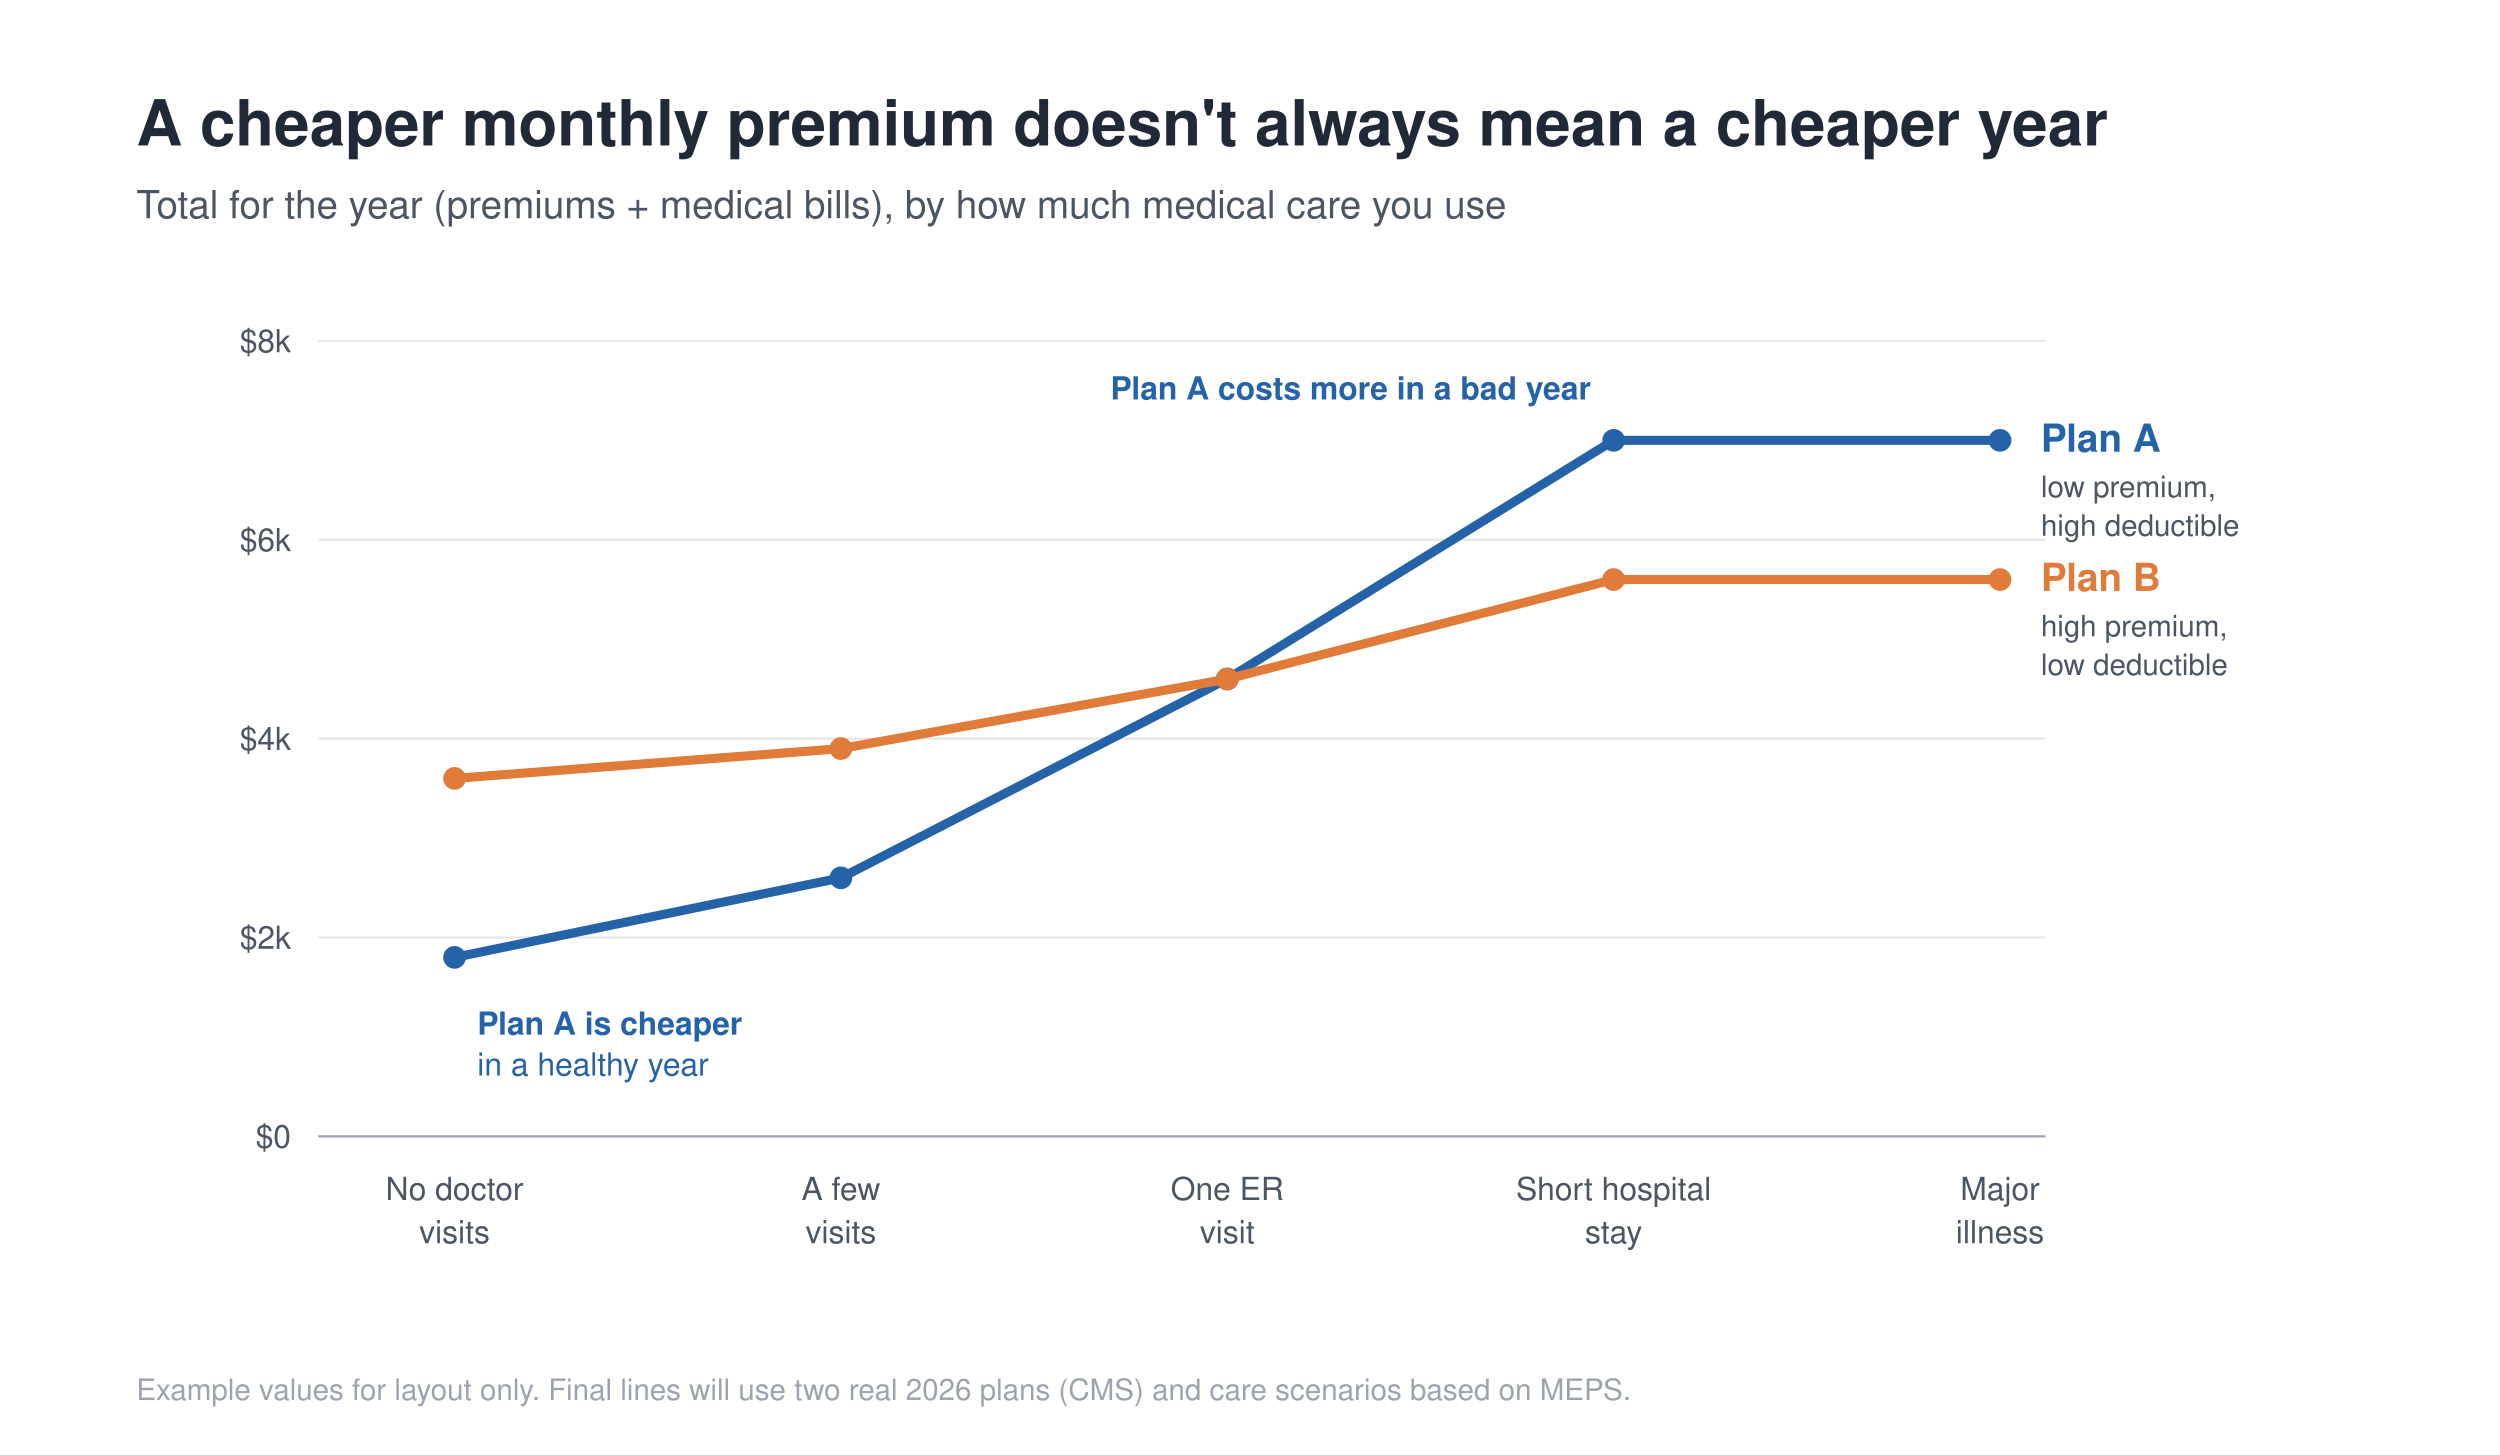
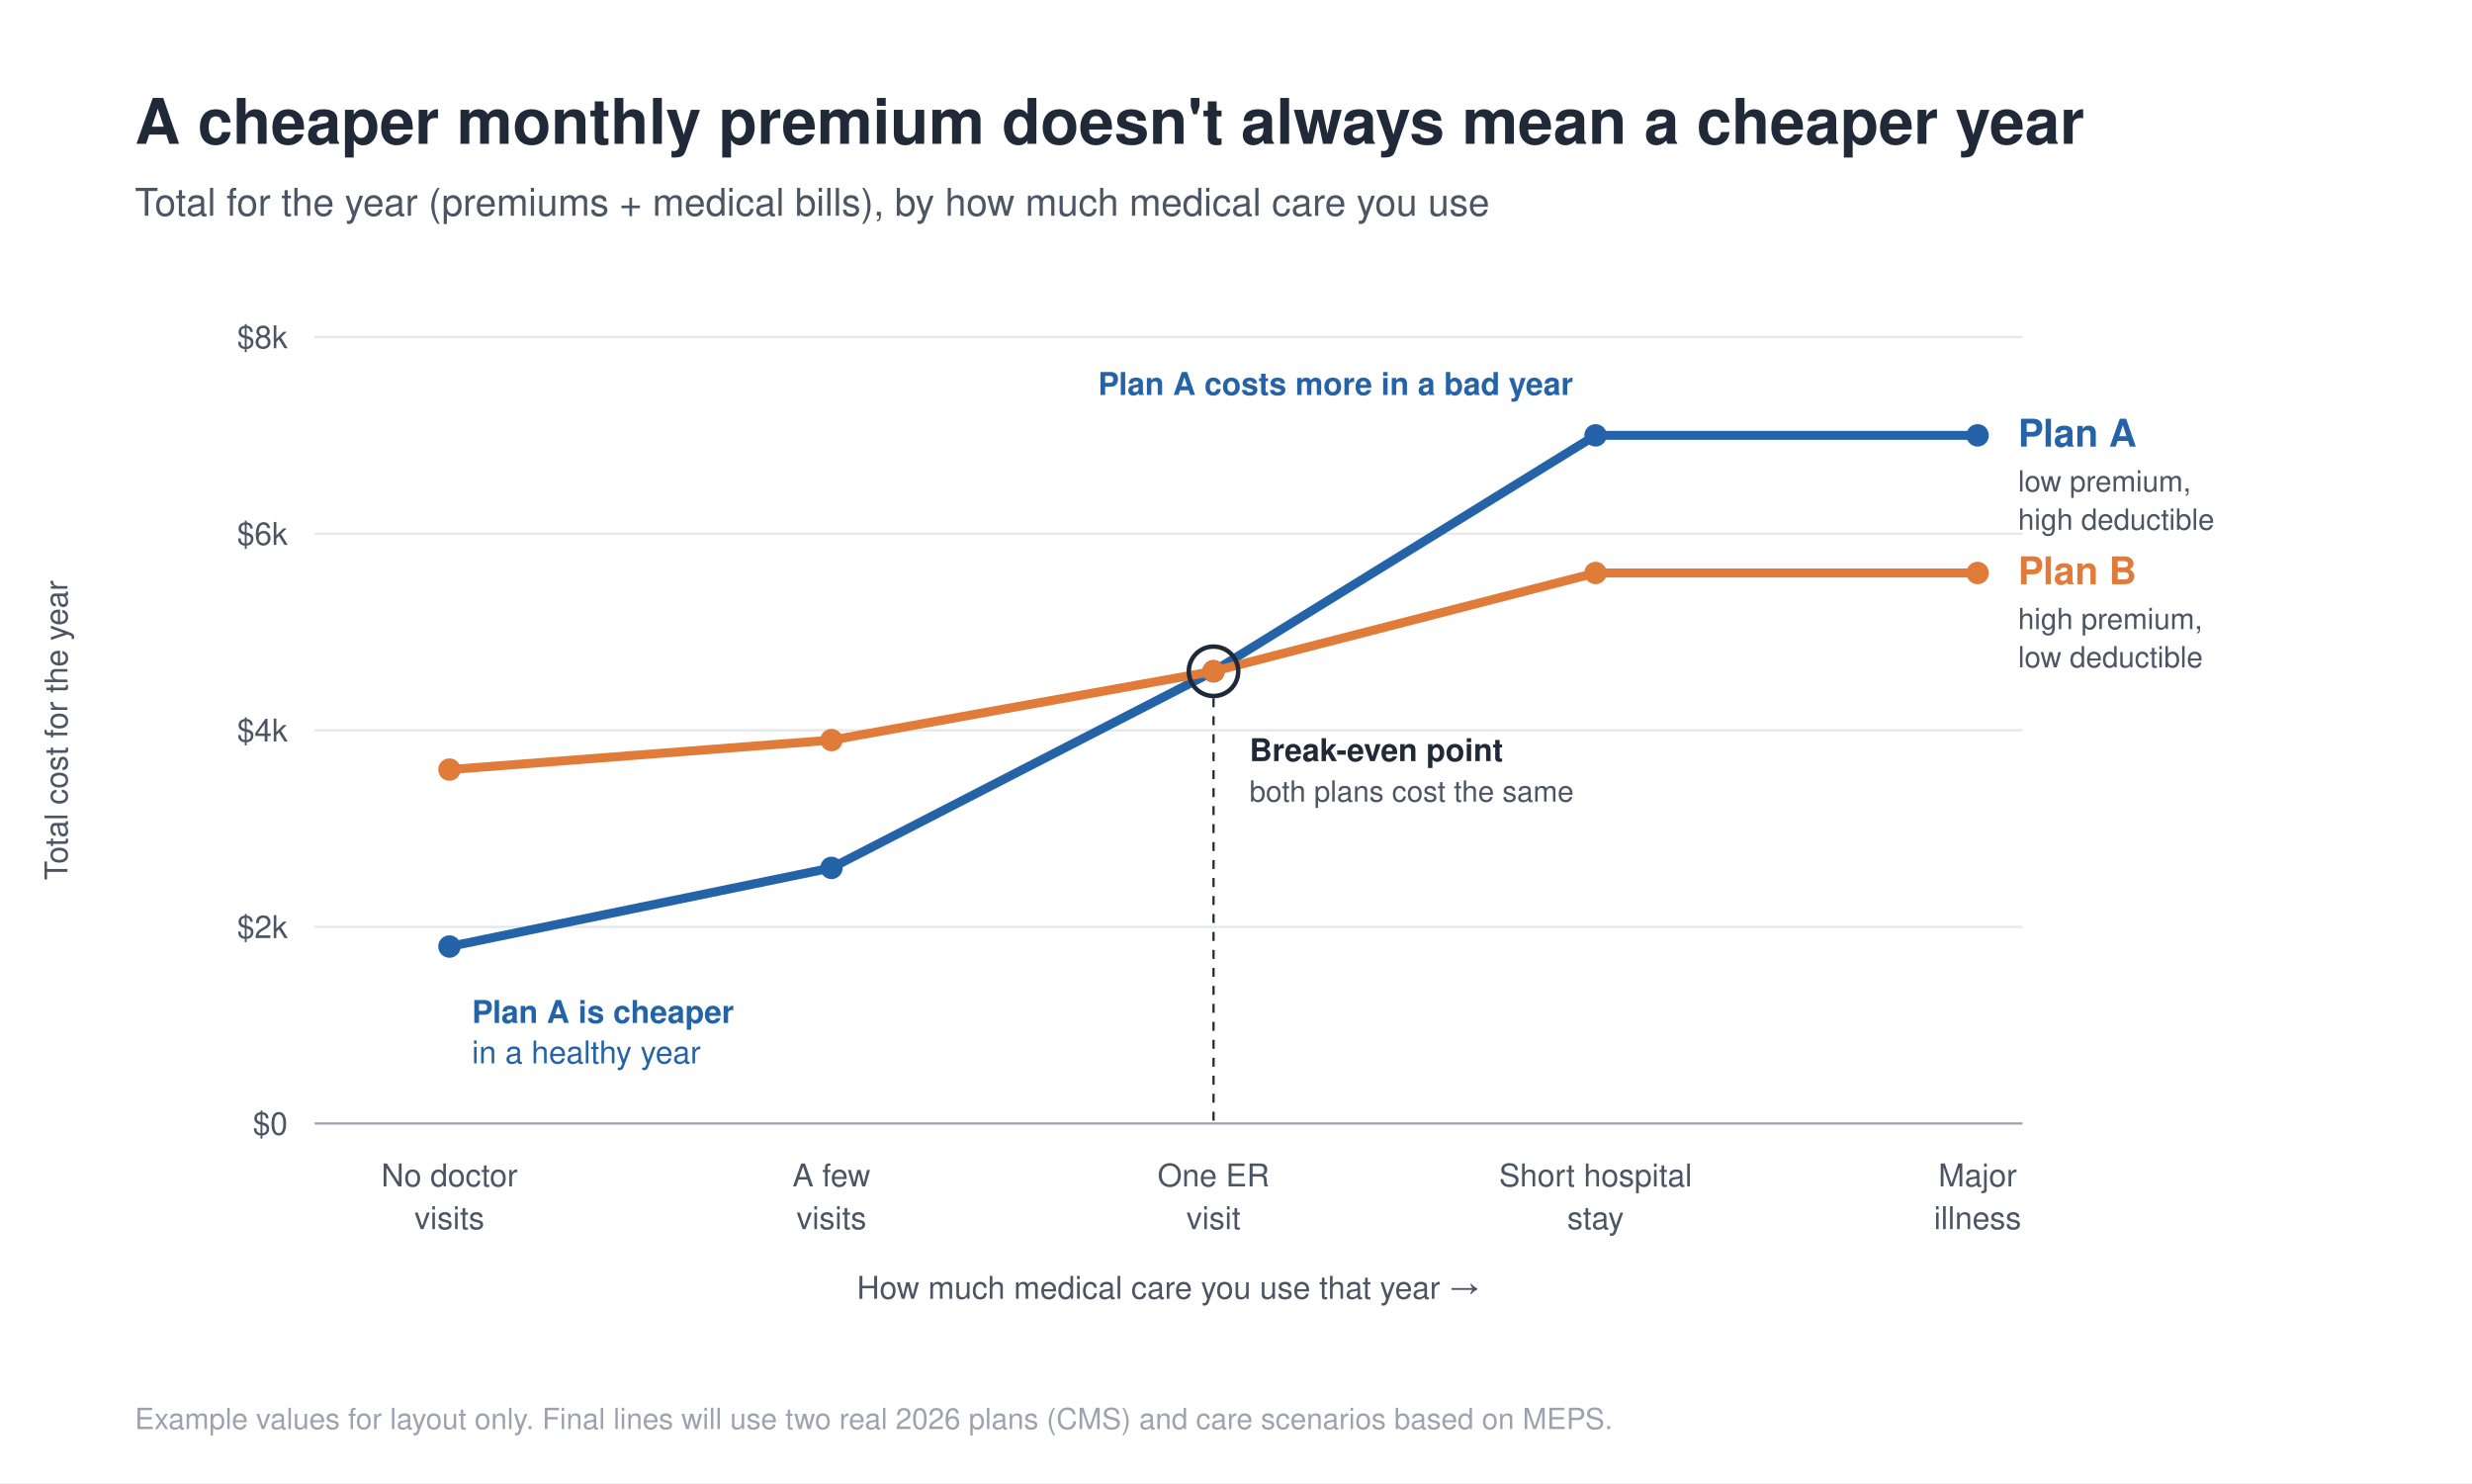
- <svg xmlns="http://www.w3.org/2000/svg" width="1100" height="640" viewBox="0 0 1100 640">
-   <rect x="0" y="0" width="1100" height="640" rx="0" fill="white" stroke="none" stroke-width="1" />
+ <svg xmlns="http://www.w3.org/2000/svg" width="1100" height="660" viewBox="0 0 1100 660">
+   <rect x="0" y="0" width="1100" height="660" rx="0" fill="white" stroke="none" stroke-width="1" />
  <text x="60" y="64" font-family="Helvetica Neue, Helvetica, Arial, sans-serif" font-size="28" fill="#1f2937" font-weight="bold" text-anchor="start">A cheaper monthly premium doesn't always mean a cheaper year</text>
  <text x="60" y="96" font-family="Helvetica Neue, Helvetica, Arial, sans-serif" font-size="17" fill="#4b5563" font-weight="normal" text-anchor="start">Total for the year (premiums + medical bills), by how much medical care you use</text>
  <line x1="140" y1="500.0" x2="900" y2="500.0" stroke="#9ca3af" stroke-width="1" />
  <text x="128" y="505.0" font-family="Helvetica Neue, Helvetica, Arial, sans-serif" font-size="14" fill="#4b5563" font-weight="normal" text-anchor="end">$0</text>
  <line x1="140" y1="412.5" x2="900" y2="412.5" stroke="#e5e7eb" stroke-width="1" />
  <text x="128" y="417.5" font-family="Helvetica Neue, Helvetica, Arial, sans-serif" font-size="14" fill="#4b5563" font-weight="normal" text-anchor="end">$2k</text>
  <line x1="140" y1="325.0" x2="900" y2="325.0" stroke="#e5e7eb" stroke-width="1" />
  <text x="128" y="330.0" font-family="Helvetica Neue, Helvetica, Arial, sans-serif" font-size="14" fill="#4b5563" font-weight="normal" text-anchor="end">$4k</text>
  <line x1="140" y1="237.5" x2="900" y2="237.5" stroke="#e5e7eb" stroke-width="1" />
  <text x="128" y="242.5" font-family="Helvetica Neue, Helvetica, Arial, sans-serif" font-size="14" fill="#4b5563" font-weight="normal" text-anchor="end">$6k</text>
  <line x1="140" y1="150.0" x2="900" y2="150.0" stroke="#e5e7eb" stroke-width="1" />
  <text x="128" y="155.0" font-family="Helvetica Neue, Helvetica, Arial, sans-serif" font-size="14" fill="#4b5563" font-weight="normal" text-anchor="end">$8k</text>
  <text x="200" y="528" font-family="Helvetica Neue, Helvetica, Arial, sans-serif" font-size="14" fill="#4b5563" font-weight="normal" text-anchor="middle">No doctor</text>
  <text x="200" y="547" font-family="Helvetica Neue, Helvetica, Arial, sans-serif" font-size="14" fill="#4b5563" font-weight="normal" text-anchor="middle">visits</text>
  <text x="370" y="528" font-family="Helvetica Neue, Helvetica, Arial, sans-serif" font-size="14" fill="#4b5563" font-weight="normal" text-anchor="middle">A few</text>
  <text x="370" y="547" font-family="Helvetica Neue, Helvetica, Arial, sans-serif" font-size="14" fill="#4b5563" font-weight="normal" text-anchor="middle">visits</text>
  <text x="540" y="528" font-family="Helvetica Neue, Helvetica, Arial, sans-serif" font-size="14" fill="#4b5563" font-weight="normal" text-anchor="middle">One ER</text>
  <text x="540" y="547" font-family="Helvetica Neue, Helvetica, Arial, sans-serif" font-size="14" fill="#4b5563" font-weight="normal" text-anchor="middle">visit</text>
  <text x="710" y="528" font-family="Helvetica Neue, Helvetica, Arial, sans-serif" font-size="14" fill="#4b5563" font-weight="normal" text-anchor="middle">Short hospital</text>
  <text x="710" y="547" font-family="Helvetica Neue, Helvetica, Arial, sans-serif" font-size="14" fill="#4b5563" font-weight="normal" text-anchor="middle">stay</text>
  <text x="880" y="528" font-family="Helvetica Neue, Helvetica, Arial, sans-serif" font-size="14" fill="#4b5563" font-weight="normal" text-anchor="middle">Major</text>
  <text x="880" y="547" font-family="Helvetica Neue, Helvetica, Arial, sans-serif" font-size="14" fill="#4b5563" font-weight="normal" text-anchor="middle">illness</text>
  <path d="M200 421.25 L370 386.25 L540 298.75 L710 193.75 L880 193.75" fill="none" stroke="#2563a8" stroke-width="4" />
  <circle cx="200" cy="421.25" r="5" fill="#2563a8" />
  <circle cx="370" cy="386.25" r="5" fill="#2563a8" />
  <circle cx="540" cy="298.75" r="5" fill="#2563a8" />
  <circle cx="710" cy="193.75" r="5" fill="#2563a8" />
  <circle cx="880" cy="193.75" r="5" fill="#2563a8" />
  <path d="M200 342.5 L370 329.375 L540 298.75 L710 255.0 L880 255.0" fill="none" stroke="#e07b39" stroke-width="4" />
  <circle cx="200" cy="342.5" r="5" fill="#e07b39" />
  <circle cx="370" cy="329.375" r="5" fill="#e07b39" />
  <circle cx="540" cy="298.75" r="5" fill="#e07b39" />
  <circle cx="710" cy="255.0" r="5" fill="#e07b39" />
  <circle cx="880" cy="255.0" r="5" fill="#e07b39" />
  <text x="898" y="198.75" font-family="Helvetica Neue, Helvetica, Arial, sans-serif" font-size="17" fill="#2563a8" font-weight="bold" text-anchor="start">Plan A</text>
  <text x="898" y="218.75" font-family="Helvetica Neue, Helvetica, Arial, sans-serif" font-size="13" fill="#4b5563" font-weight="normal" text-anchor="start">low premium,</text>
  <text x="898" y="235.75" font-family="Helvetica Neue, Helvetica, Arial, sans-serif" font-size="13" fill="#4b5563" font-weight="normal" text-anchor="start">high deductible</text>
  <text x="898" y="260.0" font-family="Helvetica Neue, Helvetica, Arial, sans-serif" font-size="17" fill="#e07b39" font-weight="bold" text-anchor="start">Plan B</text>
  <text x="898" y="280.0" font-family="Helvetica Neue, Helvetica, Arial, sans-serif" font-size="13" fill="#4b5563" font-weight="normal" text-anchor="start">high premium,</text>
  <text x="898" y="297.0" font-family="Helvetica Neue, Helvetica, Arial, sans-serif" font-size="13" fill="#4b5563" font-weight="normal" text-anchor="start">low deductible</text>
+   <circle cx="540.0" cy="298.75" r="11" fill="none" stroke="#1f2937" stroke-width="2" />
+   <line x1="540.0" y1="310.75" x2="540.0" y2="500" stroke="#1f2937" stroke-width="1" stroke-dasharray="4 4" />
+   <text x="556.0" y="338.75" font-family="Helvetica Neue, Helvetica, Arial, sans-serif" font-size="14" fill="#1f2937" font-weight="bold" text-anchor="start">Break-even point</text>
+   <text x="556.0" y="356.75" font-family="Helvetica Neue, Helvetica, Arial, sans-serif" font-size="13" fill="#4b5563" font-weight="normal" text-anchor="start">both plans cost the same</text>
+   <text x="30" y="325" font-family="Helvetica Neue, Helvetica, Arial, sans-serif" font-size="14" fill="#4b5563" text-anchor="middle" transform="rotate(-90 30 325)">Total cost for the year</text>
+   <text x="520.0" y="578" font-family="Helvetica Neue, Helvetica, Arial, sans-serif" font-size="14" fill="#4b5563" font-weight="normal" text-anchor="middle">How much medical care you use that year  →</text>
  <text x="210" y="455.25" font-family="Helvetica Neue, Helvetica, Arial, sans-serif" font-size="14" fill="#2563a8" font-weight="bold" text-anchor="start">Plan A is cheaper</text>
  <text x="210" y="473.25" font-family="Helvetica Neue, Helvetica, Arial, sans-serif" font-size="14" fill="#2563a8" font-weight="normal" text-anchor="start">in a healthy year</text>
  <text x="700" y="175.75" font-family="Helvetica Neue, Helvetica, Arial, sans-serif" font-size="14" fill="#2563a8" font-weight="bold" text-anchor="end">Plan A costs more in a bad year</text>
-   <text x="60" y="616" font-family="Helvetica Neue, Helvetica, Arial, sans-serif" font-size="13" fill="#9ca3af" font-weight="normal" text-anchor="start">Example values for layout only. Final lines will use two real 2026 plans (CMS) and care scenarios based on MEPS.</text>
+   <text x="60" y="636" font-family="Helvetica Neue, Helvetica, Arial, sans-serif" font-size="13" fill="#9ca3af" font-weight="normal" text-anchor="start">Example values for layout only. Final lines will use two real 2026 plans (CMS) and care scenarios based on MEPS.</text>
</svg>
